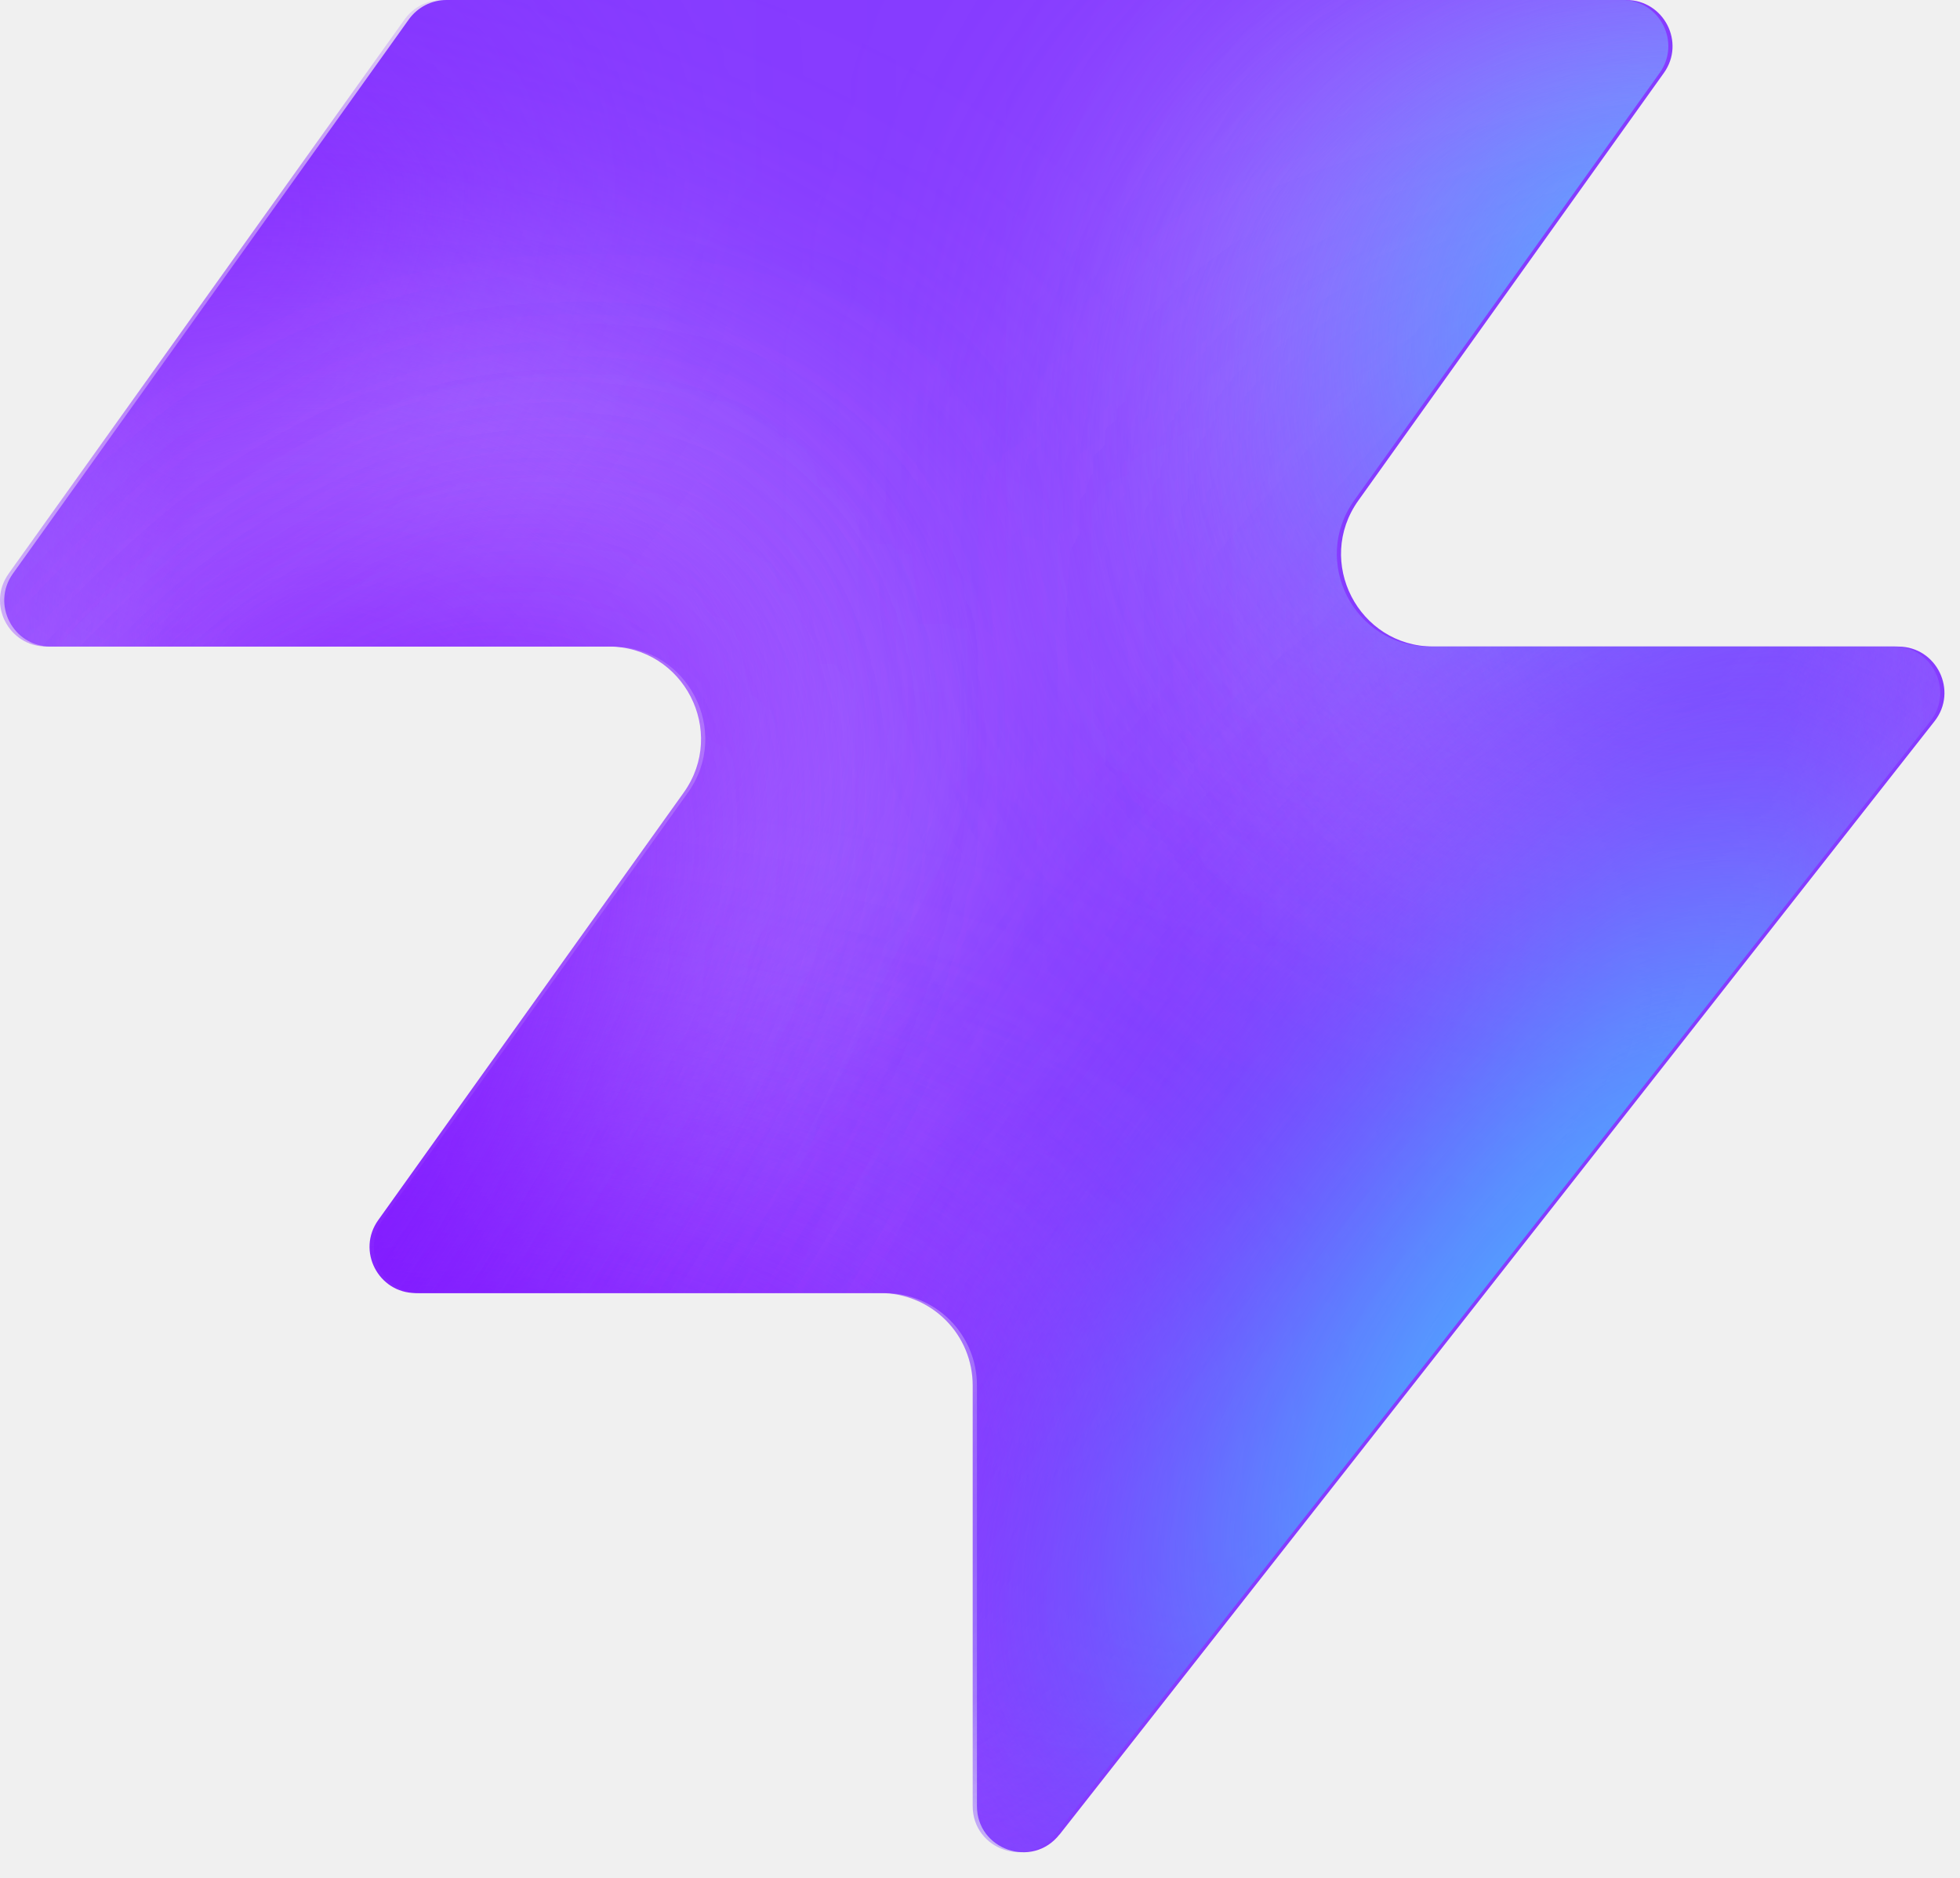
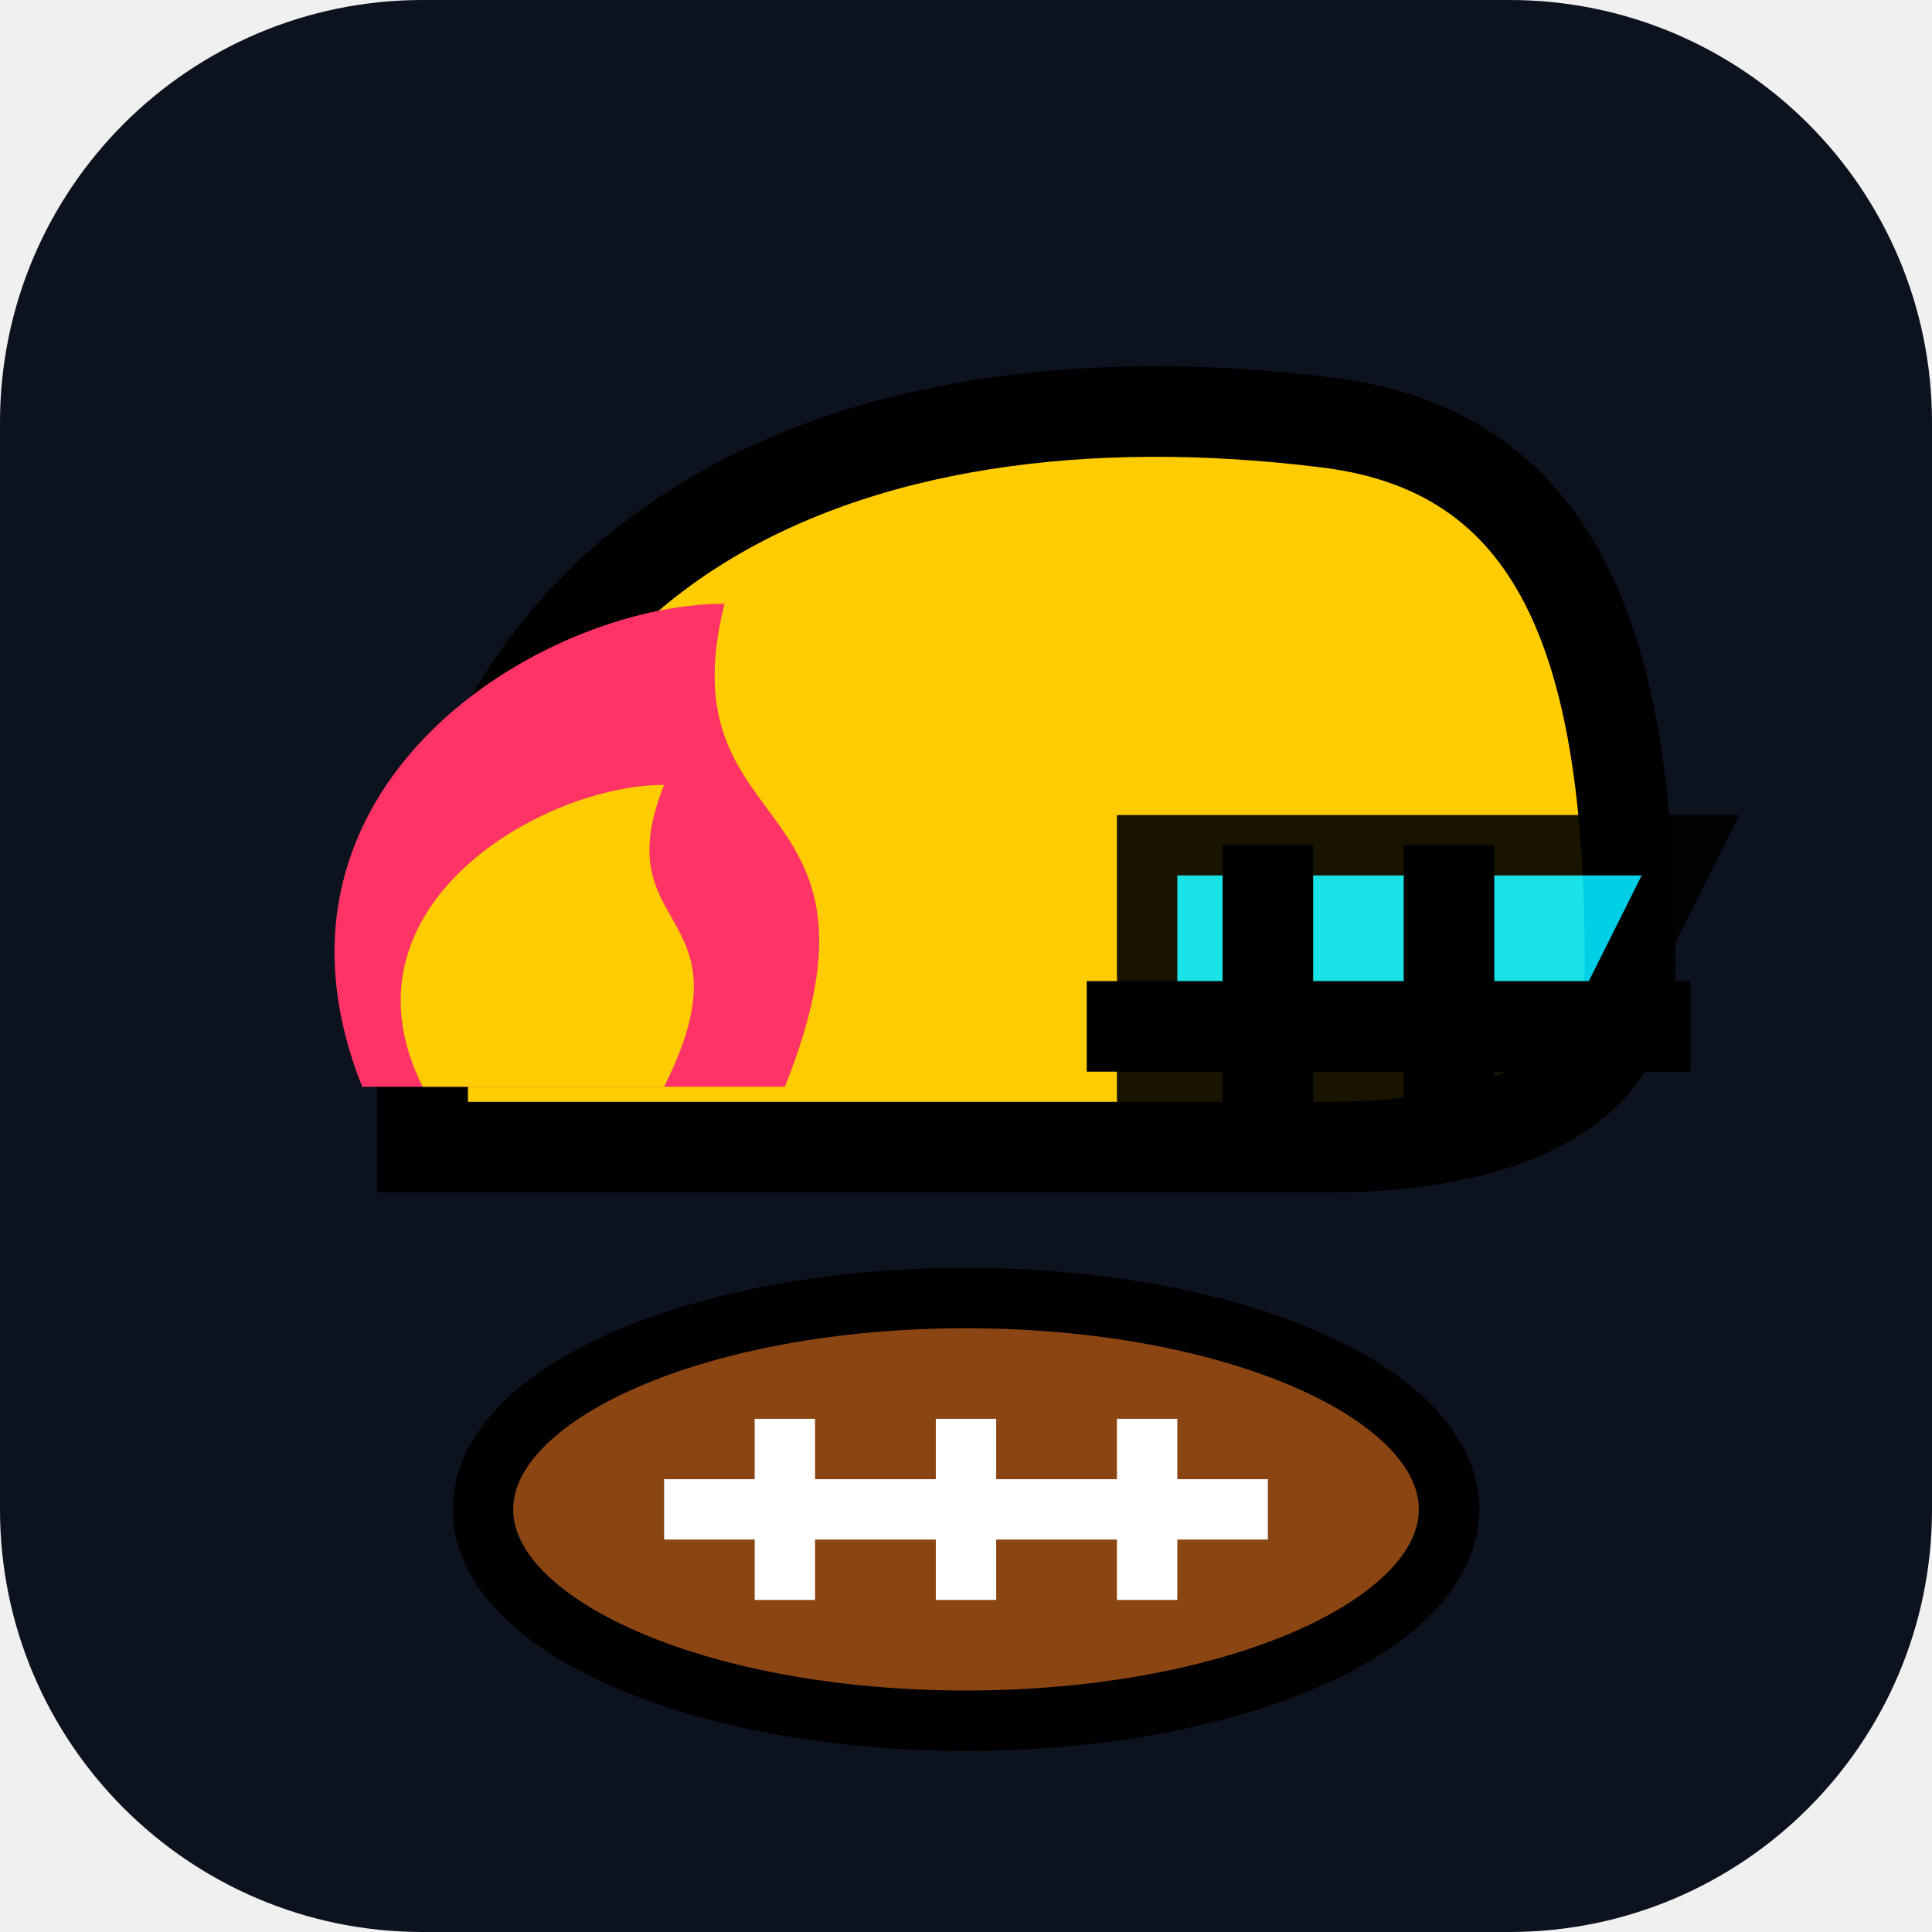
- <svg xmlns="http://www.w3.org/2000/svg" width="48" height="46" fill="none" viewBox="0 0 48 46">
-   <path fill="#863bff" d="M25.946 44.938c-.664.845-2.021.375-2.021-.698V33.937a2.26 2.26 0 0 0-2.262-2.262H10.287c-.92 0-1.456-1.04-.92-1.788l7.48-10.471c1.07-1.497 0-3.578-1.842-3.578H1.237c-.92 0-1.456-1.04-.92-1.788L10.013.474c.214-.297.556-.474.92-.474h28.894c.92 0 1.456 1.04.92 1.788l-7.48 10.471c-1.07 1.498 0 3.579 1.842 3.579h11.377c.943 0 1.473 1.088.89 1.83L25.947 44.94z" style="fill:#863bff;fill:color(display-p3 .525 .23 1);fill-opacity:1" />
-   <mask id="a" width="48" height="46" x="0" y="0" maskUnits="userSpaceOnUse" style="mask-type:alpha">
-     <path fill="#000" d="M25.842 44.938c-.664.844-2.021.375-2.021-.698V33.937a2.26 2.26 0 0 0-2.262-2.262H10.183c-.92 0-1.456-1.04-.92-1.788l7.48-10.471c1.07-1.498 0-3.579-1.842-3.579H1.133c-.92 0-1.456-1.04-.92-1.787L9.91.473c.214-.297.556-.474.92-.474h28.894c.92 0 1.456 1.04.92 1.788l-7.48 10.471c-1.07 1.498 0 3.578 1.842 3.578h11.377c.943 0 1.473 1.088.89 1.832L25.843 44.94z" style="fill:#000;fill-opacity:1" />
-   </mask>
-   <g mask="url(#a)">
-     <g filter="url(#b)">
-       <ellipse cx="5.508" cy="14.704" fill="#ede6ff" rx="5.508" ry="14.704" style="fill:#ede6ff;fill:color(display-p3 .927 .903 1);fill-opacity:1" transform="matrix(.00324 1 1 -.00324 -4.47 31.516)" />
-     </g>
-     <g filter="url(#c)">
-       <ellipse cx="10.399" cy="29.851" fill="#ede6ff" rx="10.399" ry="29.851" style="fill:#ede6ff;fill:color(display-p3 .927 .903 1);fill-opacity:1" transform="matrix(.00324 1 1 -.00324 -39.328 7.883)" />
-     </g>
-     <g filter="url(#d)">
-       <ellipse cx="5.508" cy="30.487" fill="#7e14ff" rx="5.508" ry="30.487" style="fill:#7e14ff;fill:color(display-p3 .492 .077 1);fill-opacity:1" transform="rotate(89.814 -25.913 -14.639)scale(1 -1)" />
-     </g>
-     <g filter="url(#e)">
-       <ellipse cx="5.508" cy="30.599" fill="#7e14ff" rx="5.508" ry="30.599" style="fill:#7e14ff;fill:color(display-p3 .492 .077 1);fill-opacity:1" transform="rotate(89.814 -32.644 -3.334)scale(1 -1)" />
-     </g>
-     <g filter="url(#f)">
-       <ellipse cx="5.508" cy="30.599" fill="#7e14ff" rx="5.508" ry="30.599" style="fill:#7e14ff;fill:color(display-p3 .492 .077 1);fill-opacity:1" transform="matrix(.00324 1 1 -.00324 -34.34 30.47)" />
-     </g>
-     <g filter="url(#g)">
-       <ellipse cx="14.072" cy="22.078" fill="#ede6ff" rx="14.072" ry="22.078" style="fill:#ede6ff;fill:color(display-p3 .927 .903 1);fill-opacity:1" transform="rotate(93.35 24.506 48.493)scale(-1 1)" />
-     </g>
-     <g filter="url(#h)">
-       <ellipse cx="3.47" cy="21.501" fill="#7e14ff" rx="3.47" ry="21.501" style="fill:#7e14ff;fill:color(display-p3 .492 .077 1);fill-opacity:1" transform="rotate(89.009 28.708 47.59)scale(-1 1)" />
-     </g>
-     <g filter="url(#i)">
-       <ellipse cx="3.47" cy="21.501" fill="#7e14ff" rx="3.47" ry="21.501" style="fill:#7e14ff;fill:color(display-p3 .492 .077 1);fill-opacity:1" transform="rotate(89.009 28.708 47.59)scale(-1 1)" />
-     </g>
-     <g filter="url(#j)">
-       <ellipse cx=".387" cy="8.972" fill="#7e14ff" rx="4.407" ry="29.108" style="fill:#7e14ff;fill:color(display-p3 .492 .077 1);fill-opacity:1" transform="rotate(39.51 .387 8.972)" />
-     </g>
-     <g filter="url(#k)">
-       <ellipse cx="47.523" cy="-6.092" fill="#7e14ff" rx="4.407" ry="29.108" style="fill:#7e14ff;fill:color(display-p3 .492 .077 1);fill-opacity:1" transform="rotate(37.892 47.523 -6.092)" />
-     </g>
-     <g filter="url(#l)">
-       <ellipse cx="41.412" cy="6.333" fill="#47bfff" rx="5.971" ry="9.665" style="fill:#47bfff;fill:color(display-p3 .28 .748 1);fill-opacity:1" transform="rotate(37.892 41.412 6.333)" />
-     </g>
-     <g filter="url(#m)">
-       <ellipse cx="-1.879" cy="38.332" fill="#7e14ff" rx="4.407" ry="29.108" style="fill:#7e14ff;fill:color(display-p3 .492 .077 1);fill-opacity:1" transform="rotate(37.892 -1.88 38.332)" />
-     </g>
-     <g filter="url(#n)">
-       <ellipse cx="-1.879" cy="38.332" fill="#7e14ff" rx="4.407" ry="29.108" style="fill:#7e14ff;fill:color(display-p3 .492 .077 1);fill-opacity:1" transform="rotate(37.892 -1.88 38.332)" />
-     </g>
-     <g filter="url(#o)">
-       <ellipse cx="35.651" cy="29.907" fill="#7e14ff" rx="4.407" ry="29.108" style="fill:#7e14ff;fill:color(display-p3 .492 .077 1);fill-opacity:1" transform="rotate(37.892 35.651 29.907)" />
-     </g>
-     <g filter="url(#p)">
-       <ellipse cx="38.418" cy="32.4" fill="#47bfff" rx="5.971" ry="15.297" style="fill:#47bfff;fill:color(display-p3 .28 .748 1);fill-opacity:1" transform="rotate(37.892 38.418 32.4)" />
-     </g>
-   </g>
-   <defs>
-     <filter id="b" width="60.045" height="41.654" x="-19.77" y="16.149" color-interpolation-filters="sRGB" filterUnits="userSpaceOnUse">
-       <feFlood flood-opacity="0" result="BackgroundImageFix" />
-       <feBlend in="SourceGraphic" in2="BackgroundImageFix" result="shape" />
-       <feGaussianBlur result="effect1_foregroundBlur_2002_17158" stdDeviation="7.659" />
-     </filter>
-     <filter id="c" width="90.34" height="51.437" x="-54.613" y="-7.533" color-interpolation-filters="sRGB" filterUnits="userSpaceOnUse">
-       <feFlood flood-opacity="0" result="BackgroundImageFix" />
-       <feBlend in="SourceGraphic" in2="BackgroundImageFix" result="shape" />
-       <feGaussianBlur result="effect1_foregroundBlur_2002_17158" stdDeviation="7.659" />
-     </filter>
-     <filter id="d" width="79.355" height="29.4" x="-49.64" y="2.03" color-interpolation-filters="sRGB" filterUnits="userSpaceOnUse">
-       <feFlood flood-opacity="0" result="BackgroundImageFix" />
-       <feBlend in="SourceGraphic" in2="BackgroundImageFix" result="shape" />
-       <feGaussianBlur result="effect1_foregroundBlur_2002_17158" stdDeviation="4.596" />
-     </filter>
-     <filter id="e" width="79.579" height="29.4" x="-45.045" y="20.029" color-interpolation-filters="sRGB" filterUnits="userSpaceOnUse">
-       <feFlood flood-opacity="0" result="BackgroundImageFix" />
-       <feBlend in="SourceGraphic" in2="BackgroundImageFix" result="shape" />
-       <feGaussianBlur result="effect1_foregroundBlur_2002_17158" stdDeviation="4.596" />
-     </filter>
-     <filter id="f" width="79.579" height="29.4" x="-43.513" y="21.178" color-interpolation-filters="sRGB" filterUnits="userSpaceOnUse">
-       <feFlood flood-opacity="0" result="BackgroundImageFix" />
-       <feBlend in="SourceGraphic" in2="BackgroundImageFix" result="shape" />
-       <feGaussianBlur result="effect1_foregroundBlur_2002_17158" stdDeviation="4.596" />
-     </filter>
-     <filter id="g" width="74.749" height="58.852" x="15.756" y="-17.901" color-interpolation-filters="sRGB" filterUnits="userSpaceOnUse">
-       <feFlood flood-opacity="0" result="BackgroundImageFix" />
-       <feBlend in="SourceGraphic" in2="BackgroundImageFix" result="shape" />
-       <feGaussianBlur result="effect1_foregroundBlur_2002_17158" stdDeviation="7.659" />
-     </filter>
-     <filter id="h" width="61.377" height="25.362" x="23.548" y="2.284" color-interpolation-filters="sRGB" filterUnits="userSpaceOnUse">
-       <feFlood flood-opacity="0" result="BackgroundImageFix" />
-       <feBlend in="SourceGraphic" in2="BackgroundImageFix" result="shape" />
-       <feGaussianBlur result="effect1_foregroundBlur_2002_17158" stdDeviation="4.596" />
-     </filter>
-     <filter id="i" width="61.377" height="25.362" x="23.548" y="2.284" color-interpolation-filters="sRGB" filterUnits="userSpaceOnUse">
-       <feFlood flood-opacity="0" result="BackgroundImageFix" />
-       <feBlend in="SourceGraphic" in2="BackgroundImageFix" result="shape" />
-       <feGaussianBlur result="effect1_foregroundBlur_2002_17158" stdDeviation="4.596" />
-     </filter>
-     <filter id="j" width="56.045" height="63.649" x="-27.636" y="-22.853" color-interpolation-filters="sRGB" filterUnits="userSpaceOnUse">
-       <feFlood flood-opacity="0" result="BackgroundImageFix" />
-       <feBlend in="SourceGraphic" in2="BackgroundImageFix" result="shape" />
-       <feGaussianBlur result="effect1_foregroundBlur_2002_17158" stdDeviation="4.596" />
-     </filter>
-     <filter id="k" width="54.814" height="64.646" x="20.116" y="-38.415" color-interpolation-filters="sRGB" filterUnits="userSpaceOnUse">
-       <feFlood flood-opacity="0" result="BackgroundImageFix" />
-       <feBlend in="SourceGraphic" in2="BackgroundImageFix" result="shape" />
-       <feGaussianBlur result="effect1_foregroundBlur_2002_17158" stdDeviation="4.596" />
-     </filter>
-     <filter id="l" width="33.541" height="35.313" x="24.641" y="-11.323" color-interpolation-filters="sRGB" filterUnits="userSpaceOnUse">
-       <feFlood flood-opacity="0" result="BackgroundImageFix" />
-       <feBlend in="SourceGraphic" in2="BackgroundImageFix" result="shape" />
-       <feGaussianBlur result="effect1_foregroundBlur_2002_17158" stdDeviation="4.596" />
-     </filter>
-     <filter id="m" width="54.814" height="64.646" x="-29.286" y="6.009" color-interpolation-filters="sRGB" filterUnits="userSpaceOnUse">
-       <feFlood flood-opacity="0" result="BackgroundImageFix" />
-       <feBlend in="SourceGraphic" in2="BackgroundImageFix" result="shape" />
-       <feGaussianBlur result="effect1_foregroundBlur_2002_17158" stdDeviation="4.596" />
-     </filter>
-     <filter id="n" width="54.814" height="64.646" x="-29.286" y="6.009" color-interpolation-filters="sRGB" filterUnits="userSpaceOnUse">
-       <feFlood flood-opacity="0" result="BackgroundImageFix" />
-       <feBlend in="SourceGraphic" in2="BackgroundImageFix" result="shape" />
-       <feGaussianBlur result="effect1_foregroundBlur_2002_17158" stdDeviation="4.596" />
-     </filter>
-     <filter id="o" width="54.814" height="64.646" x="8.244" y="-2.416" color-interpolation-filters="sRGB" filterUnits="userSpaceOnUse">
-       <feFlood flood-opacity="0" result="BackgroundImageFix" />
-       <feBlend in="SourceGraphic" in2="BackgroundImageFix" result="shape" />
-       <feGaussianBlur result="effect1_foregroundBlur_2002_17158" stdDeviation="4.596" />
-     </filter>
-     <filter id="p" width="39.409" height="43.623" x="18.713" y="10.588" color-interpolation-filters="sRGB" filterUnits="userSpaceOnUse">
-       <feFlood flood-opacity="0" result="BackgroundImageFix" />
-       <feBlend in="SourceGraphic" in2="BackgroundImageFix" result="shape" />
-       <feGaussianBlur result="effect1_foregroundBlur_2002_17158" stdDeviation="4.596" />
-     </filter>
-   </defs>
+ <svg xmlns="http://www.w3.org/2000/svg" viewBox="0 0 64 64" width="64" height="64">
+   <rect width="64" height="64" rx="14" fill="#0c121e" />
+   <path d="M 14 36 C 14 18, 28 12, 44 14 C 52 15, 54 22, 54 32 C 54 36, 50 38, 44 38 L 14 38 Z" fill="#FFCC00" stroke="#000000" stroke-width="3" />
+   <path d="M 38 28 L 56 28 L 52 36 L 38 36 Z" fill="#00E5FF" opacity="0.9" stroke="#000000" stroke-width="2" />
+   <line x1="42" y1="28" x2="42" y2="38" stroke="#000000" stroke-width="3" />
+   <line x1="48" y1="28" x2="48" y2="38" stroke="#000000" stroke-width="3" />
+   <line x1="36" y1="34" x2="56" y2="34" stroke="#000000" stroke-width="3" />
+   <path d="M 12 36 C 8 26, 18 20, 24 20 C 22 28, 30 26, 26 36 Z" fill="#FF3366" />
+   <path d="M 14 36 C 11 30, 18 26, 22 26 C 20 31, 25 30, 22 36 Z" fill="#FFCC00" />
+   <ellipse cx="32" cy="50" rx="16" ry="7" fill="#8B4513" stroke="#000" stroke-width="2" />
+   <line x1="22" y1="50" x2="42" y2="50" stroke="#FFFFFF" stroke-width="2" />
+   <line x1="26" y1="47" x2="26" y2="53" stroke="#FFFFFF" stroke-width="2" />
+   <line x1="32" y1="47" x2="32" y2="53" stroke="#FFFFFF" stroke-width="2" />
+   <line x1="38" y1="47" x2="38" y2="53" stroke="#FFFFFF" stroke-width="2" />
</svg>
